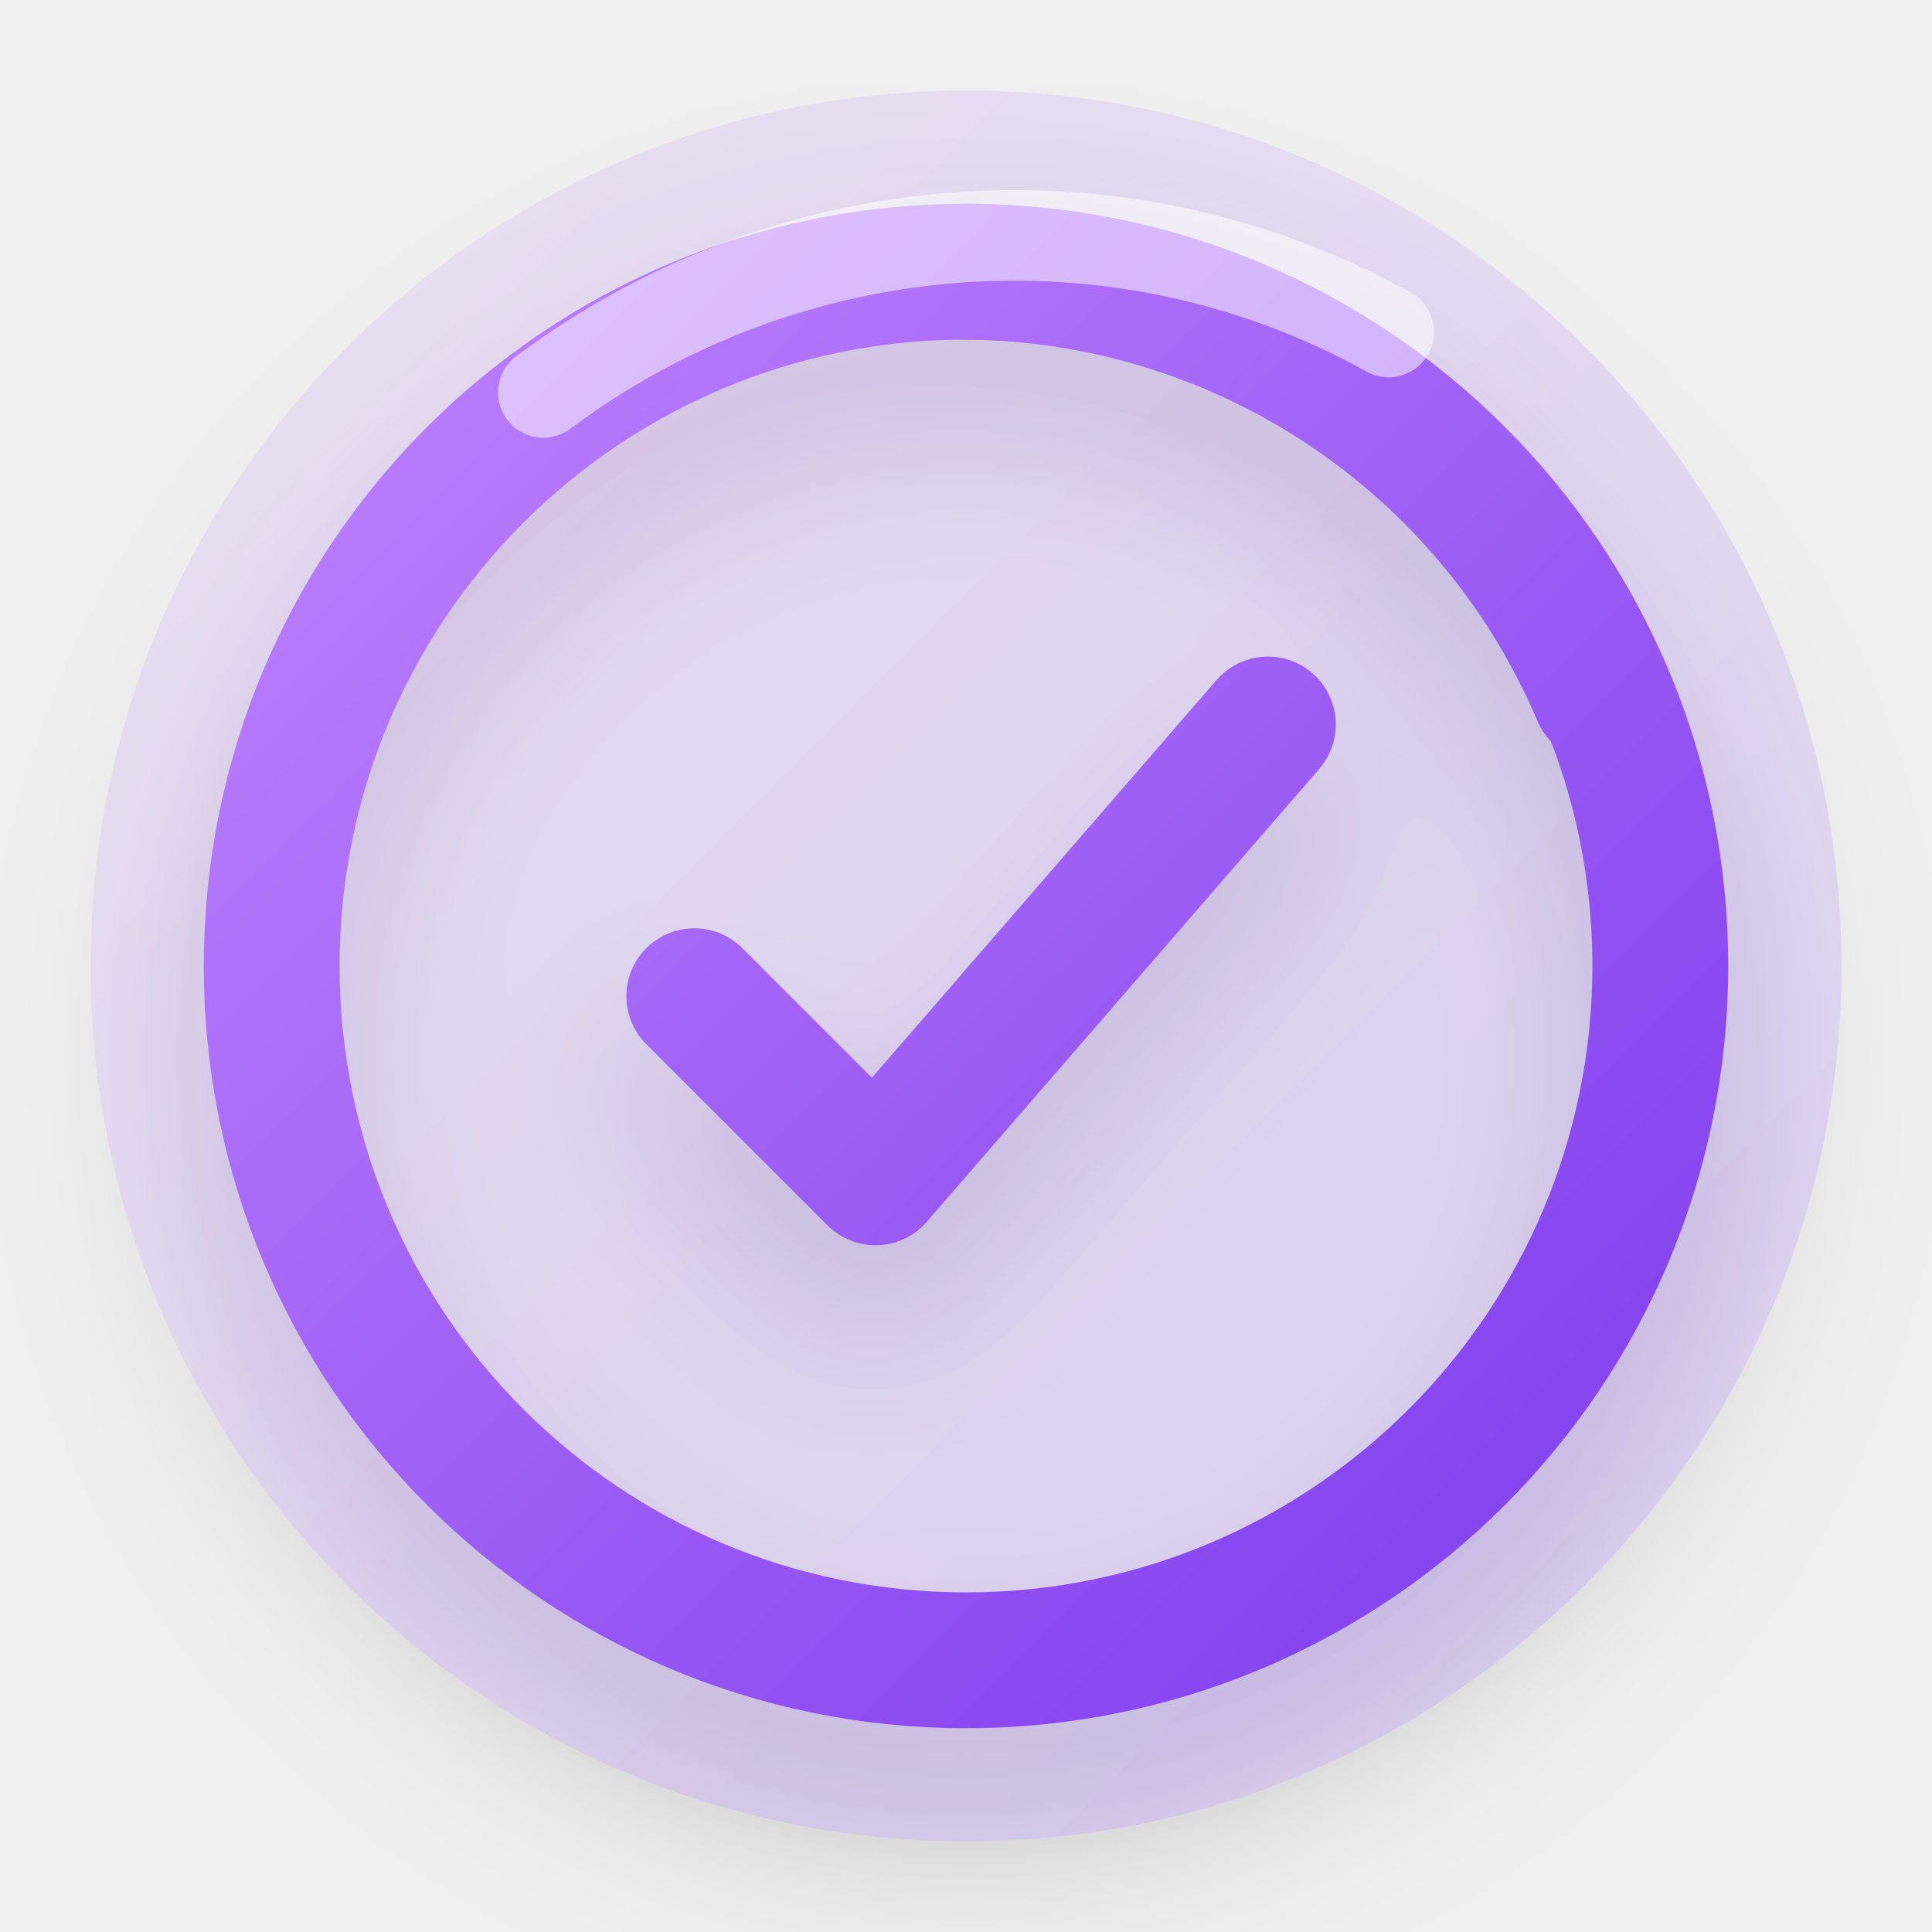
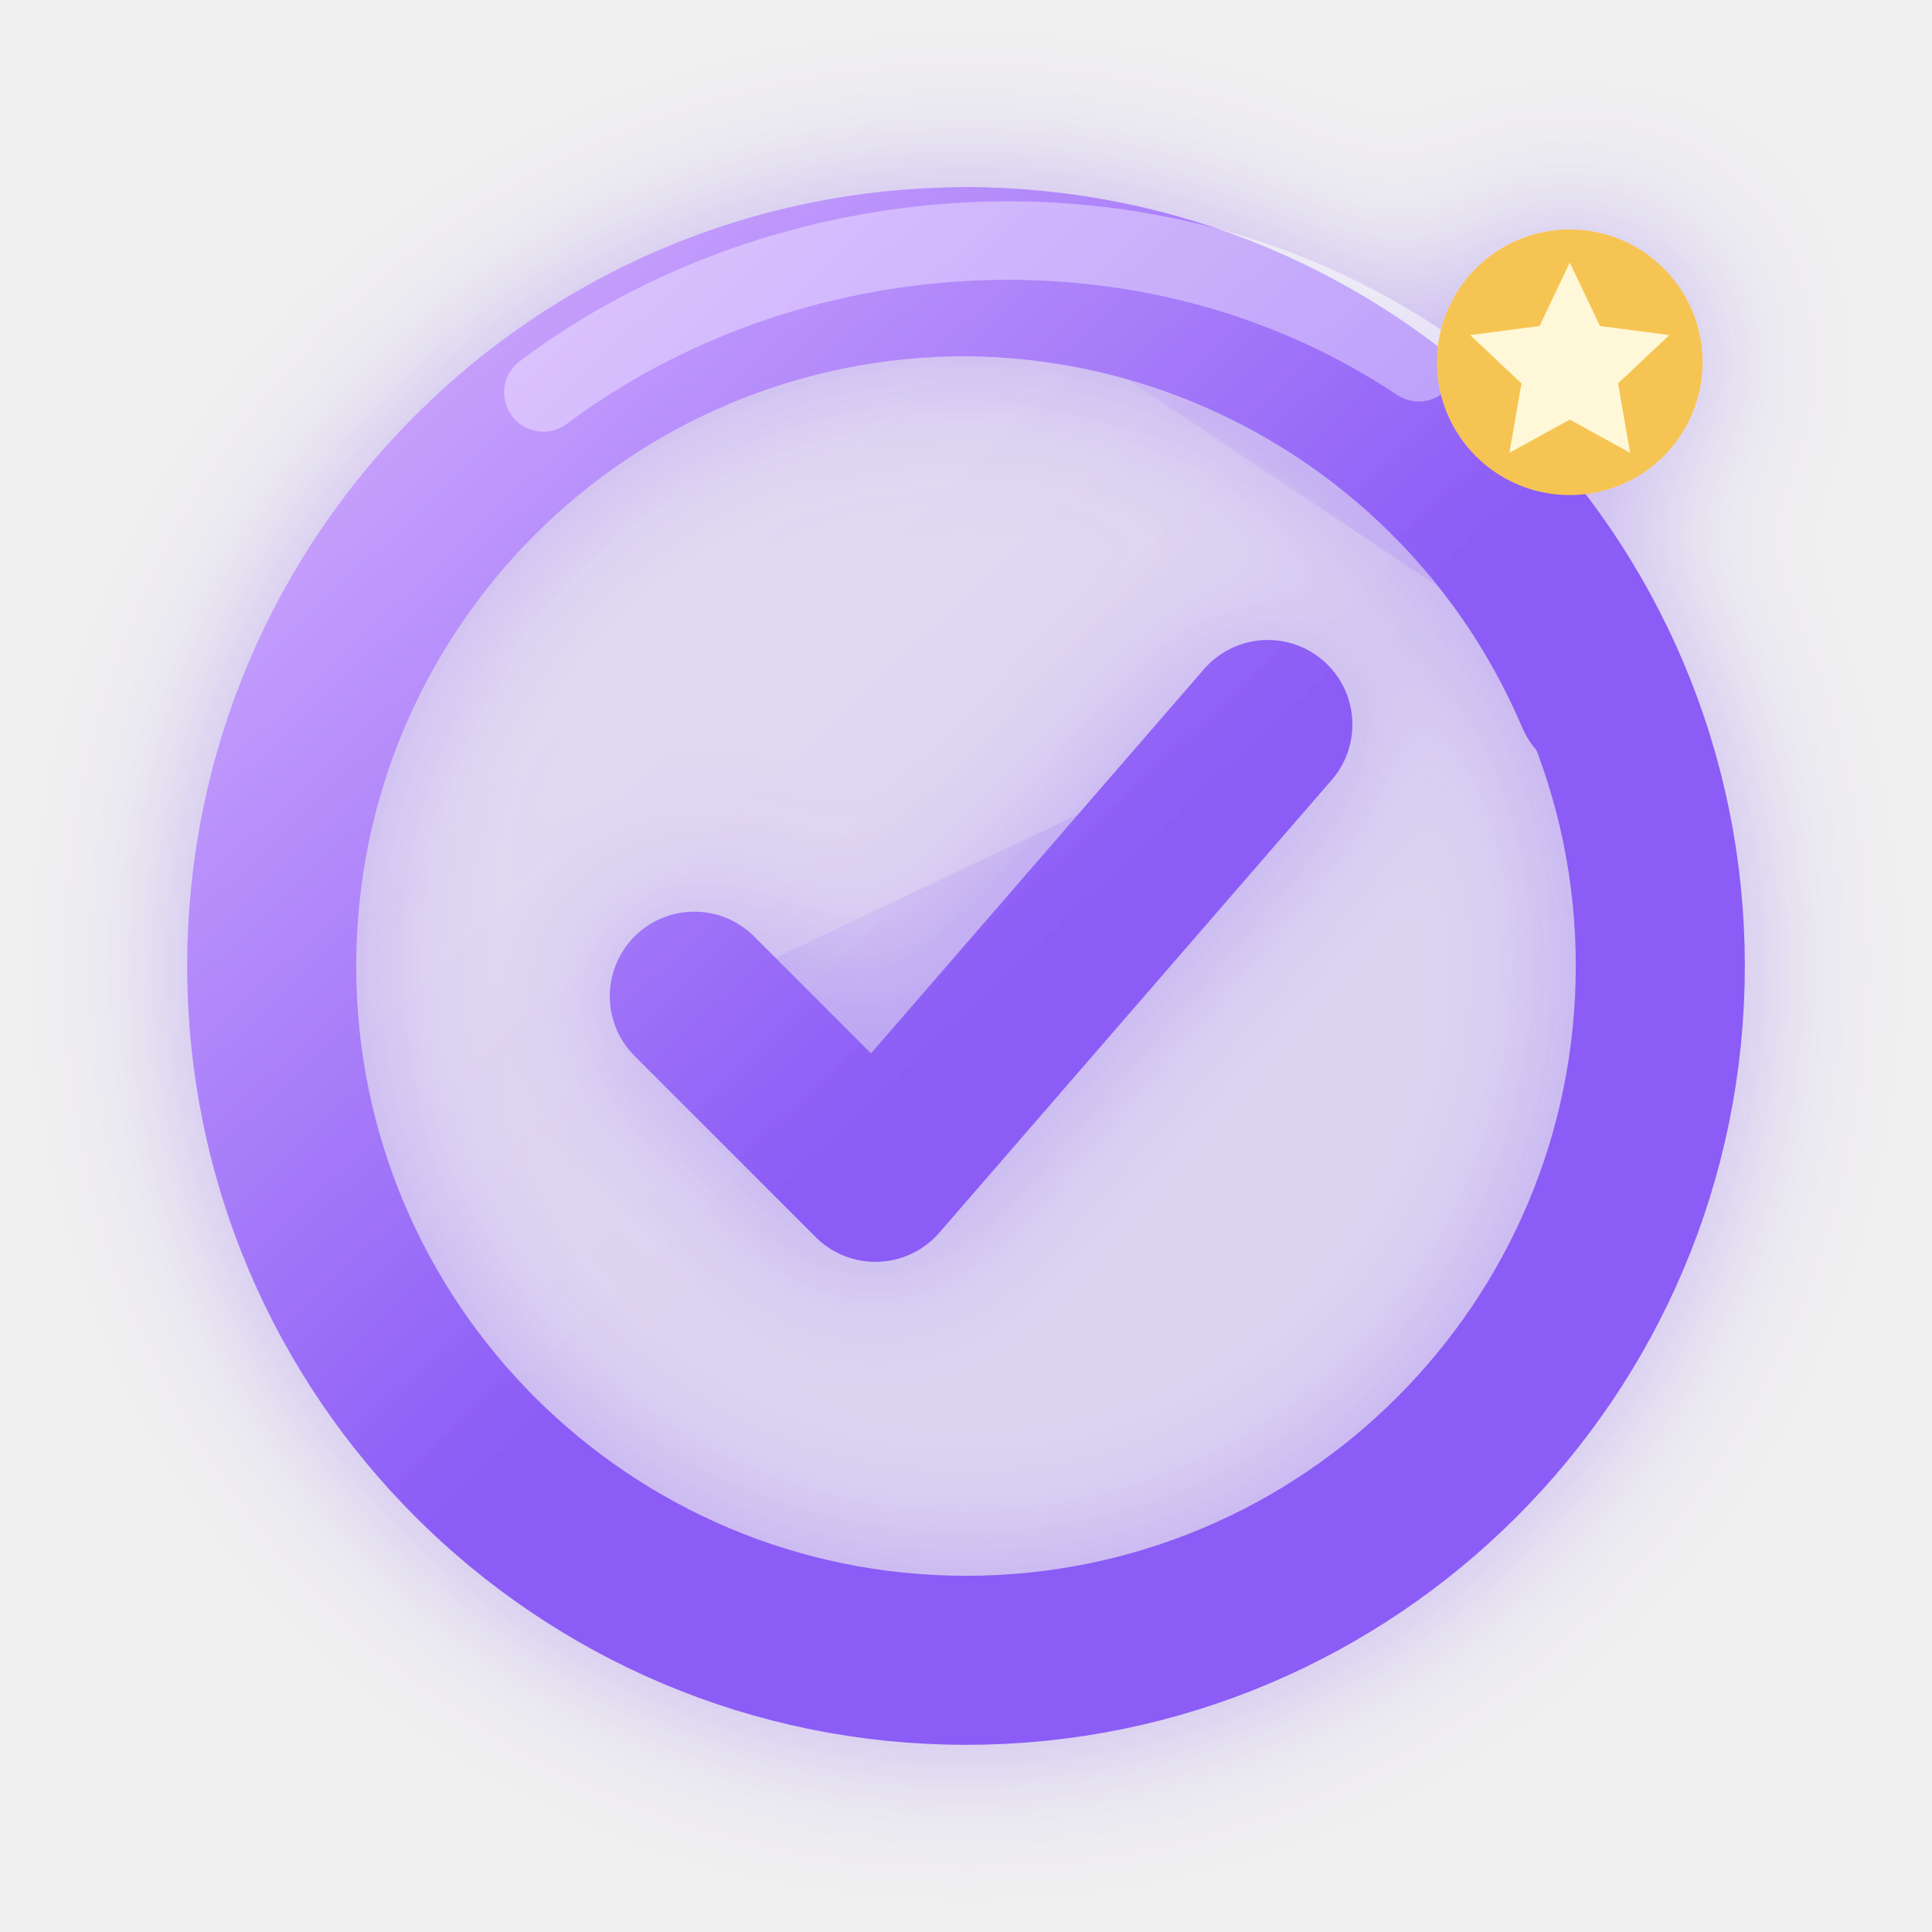
<svg xmlns="http://www.w3.org/2000/svg" viewBox="0 0 64 64" role="img" aria-labelledby="title">
  <defs>
-     <linearGradient id="g" x1="8" y1="8" x2="56" y2="56" gradientUnits="userSpaceOnUse">
-       <stop stop-color="#C084FC" />
-       <stop offset="1" stop-color="#7C3AED" />
+     <linearGradient id="g" x1="8" y1="7" x2="56" y2="58" gradientUnits="userSpaceOnUse">
+       <stop stop-color="#D8B4FE" />
+       <stop offset=".52" stop-color="#8B5CF6" />
+       <stop offset="1" stop-color="#8B5CF6" />
    </linearGradient>
-     <filter id="shadow" x="-25%" y="-25%" width="150%" height="160%">
-       <feDropShadow dx="0" dy="3" stdDeviation="2.5" flood-color="#101828" flood-opacity=".20" />
+     <filter id="shadow" x="-40%" y="-40%" width="180%" height="190%">
+       <feDropShadow dx="0" dy="4" stdDeviation="3" flood-color="#050314" flood-opacity=".50" />
+       <feDropShadow dx="0" dy="0" stdDeviation="2.4" flood-color="#8B5CF6" flood-opacity=".42" />
    </filter>
  </defs>
  <g filter="url(#shadow)">
-     <circle cx="32" cy="32" r="29" fill="url(#g)" opacity=".15" />
-     <g fill="none" stroke="url(#g)" stroke-width="4.5" stroke-linecap="round" stroke-linejoin="round">
+     <g fill="url(#g)" fill-opacity=".14" stroke="url(#g)" stroke-width="5.6" stroke-linecap="round" stroke-linejoin="round">
      <circle cx="32" cy="32" r="23" />
      <path d="M32 9a23 23 0 0 1 21 14" />
      <path d="m23 33 6 6 13-15" />
    </g>
-     <path d="M18 13c8-6 19-7 28-2" fill="none" stroke="#fff" stroke-opacity=".52" stroke-width="3" stroke-linecap="round" />
+     <path d="M18 13c8-6 20-7 29-1" fill="none" stroke="#fff" stroke-opacity=".38" stroke-width="2.6" stroke-linecap="round" />
+     <g aria-hidden="true">
+       <circle cx="52" cy="12" r="4.4" fill="#F6C453" />
+       <path d="m52 8.7 1 2.1 2.3.3-1.7 1.6.4 2.3-2-1.1-2 1.1.4-2.3-1.7-1.6 2.3-.3Z" fill="#FFF8D8" />
+     </g>
  </g>
</svg>
